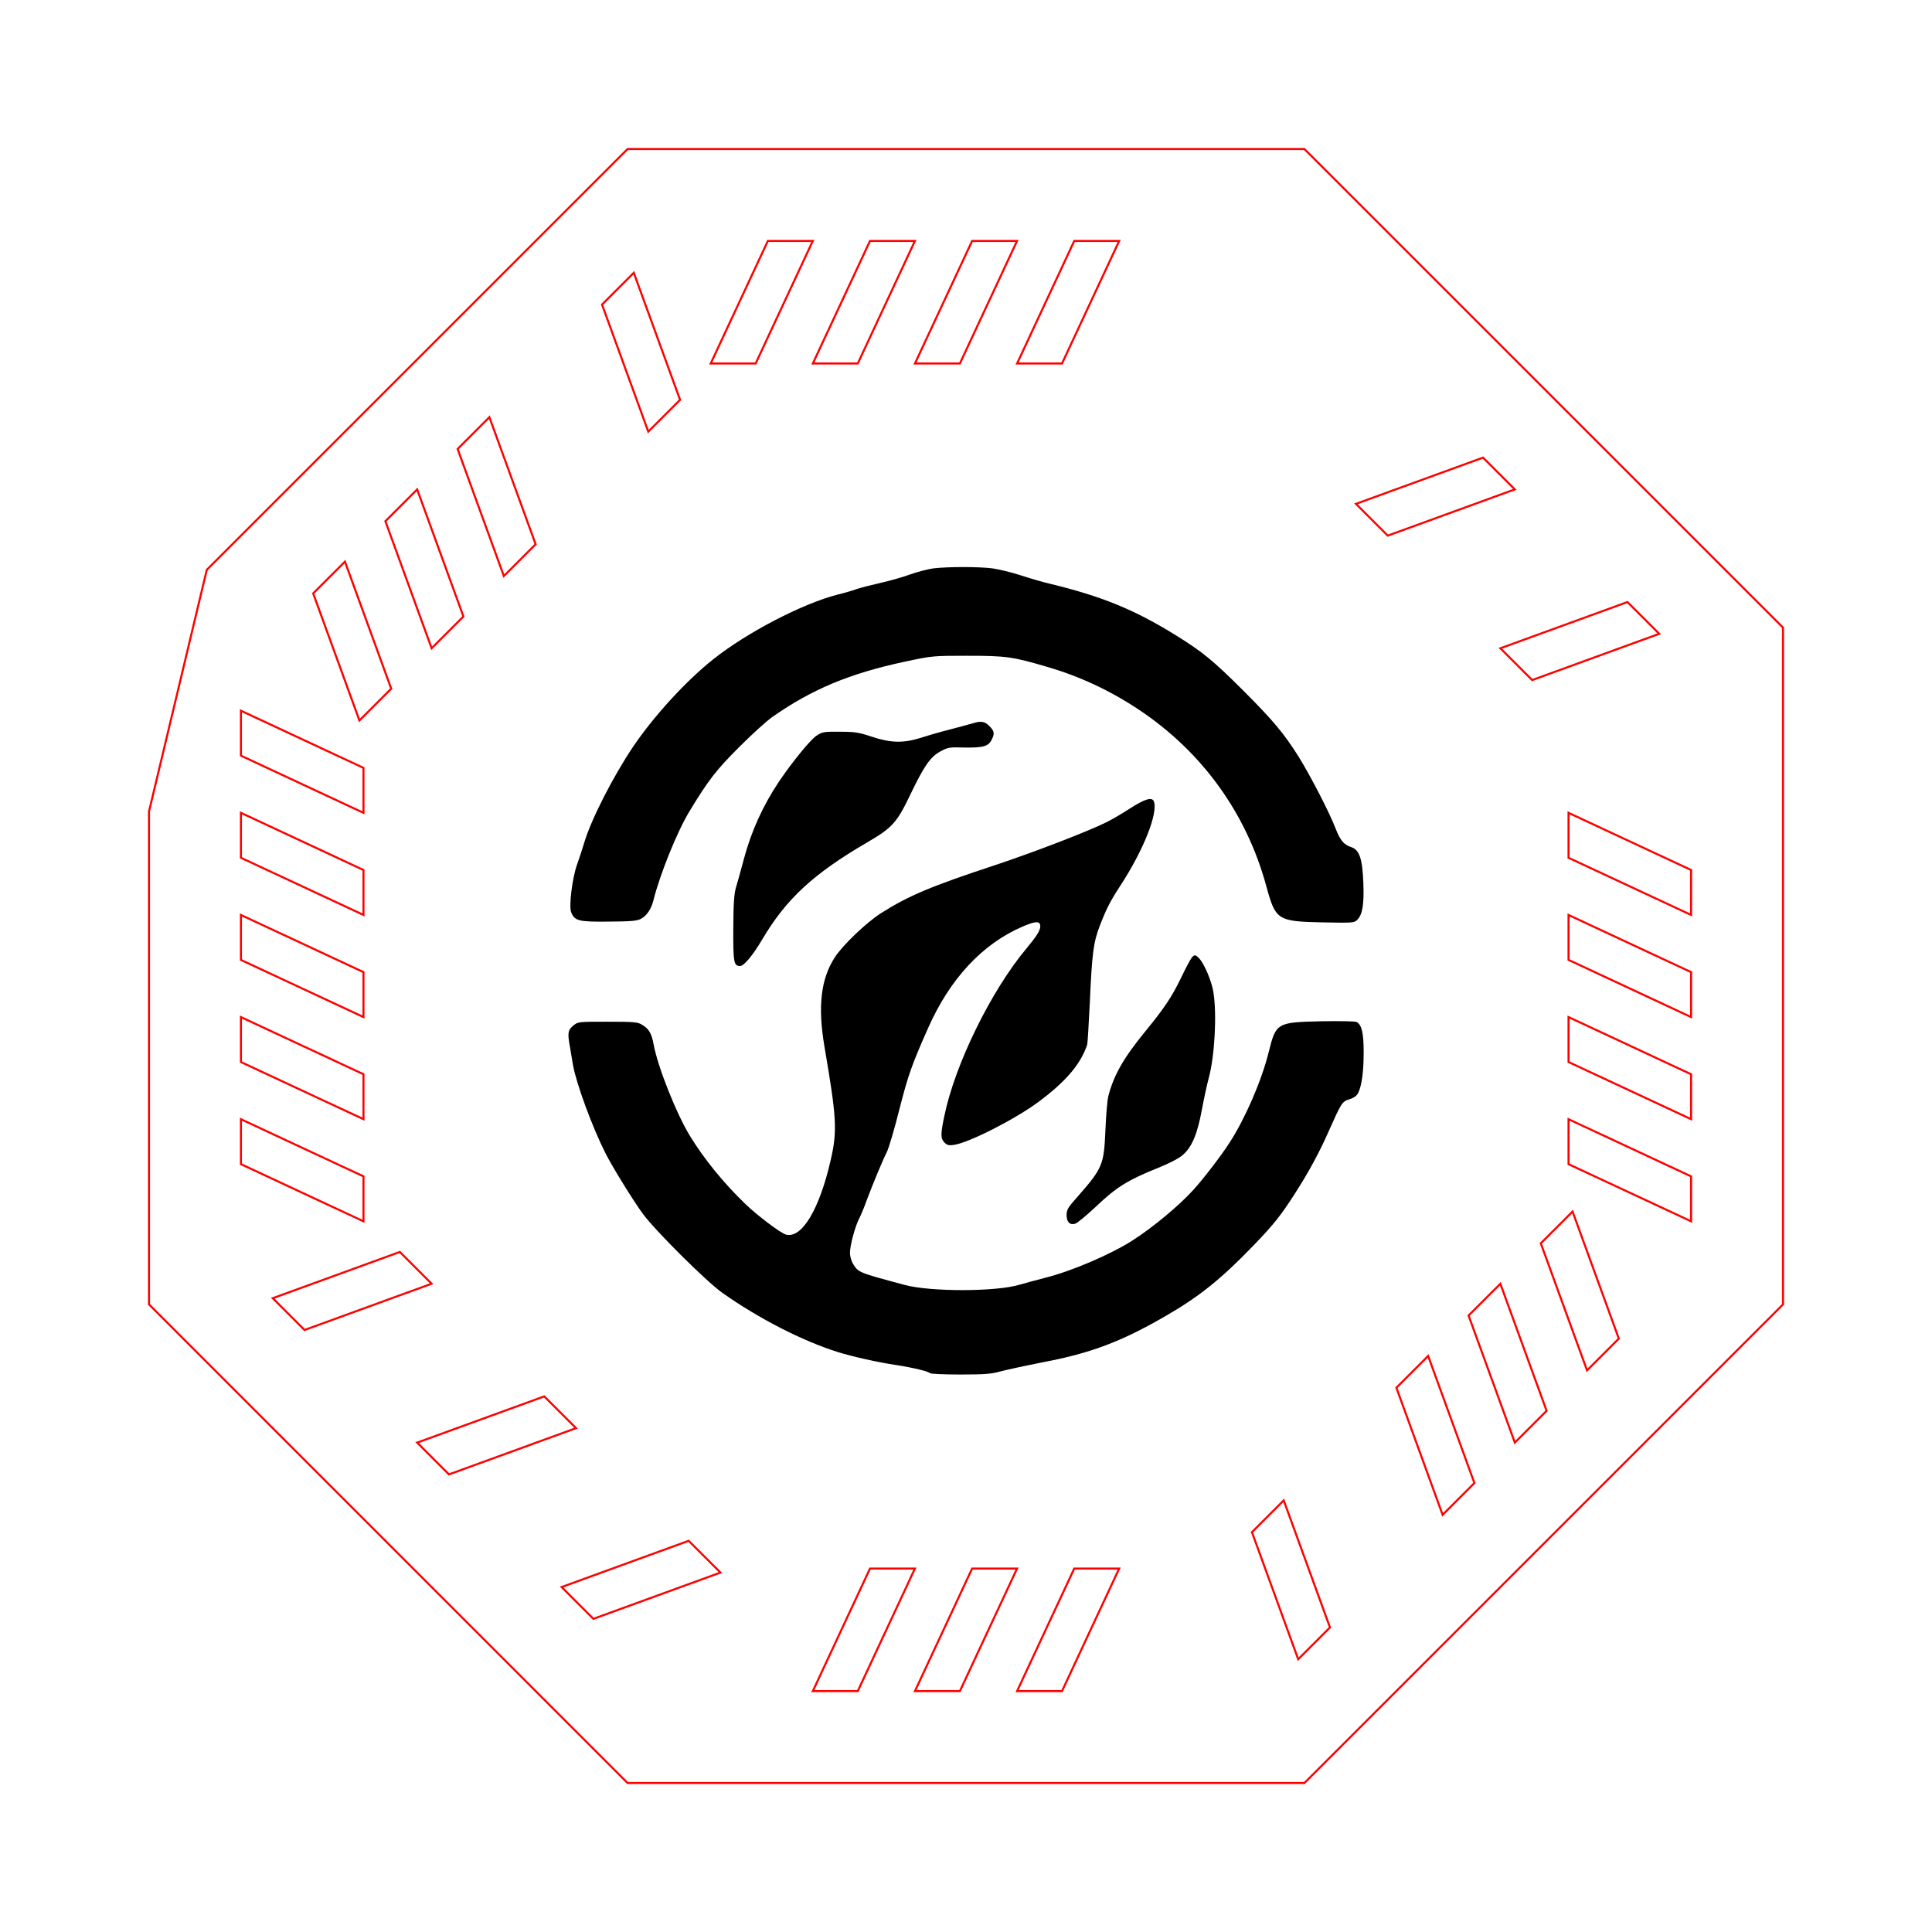
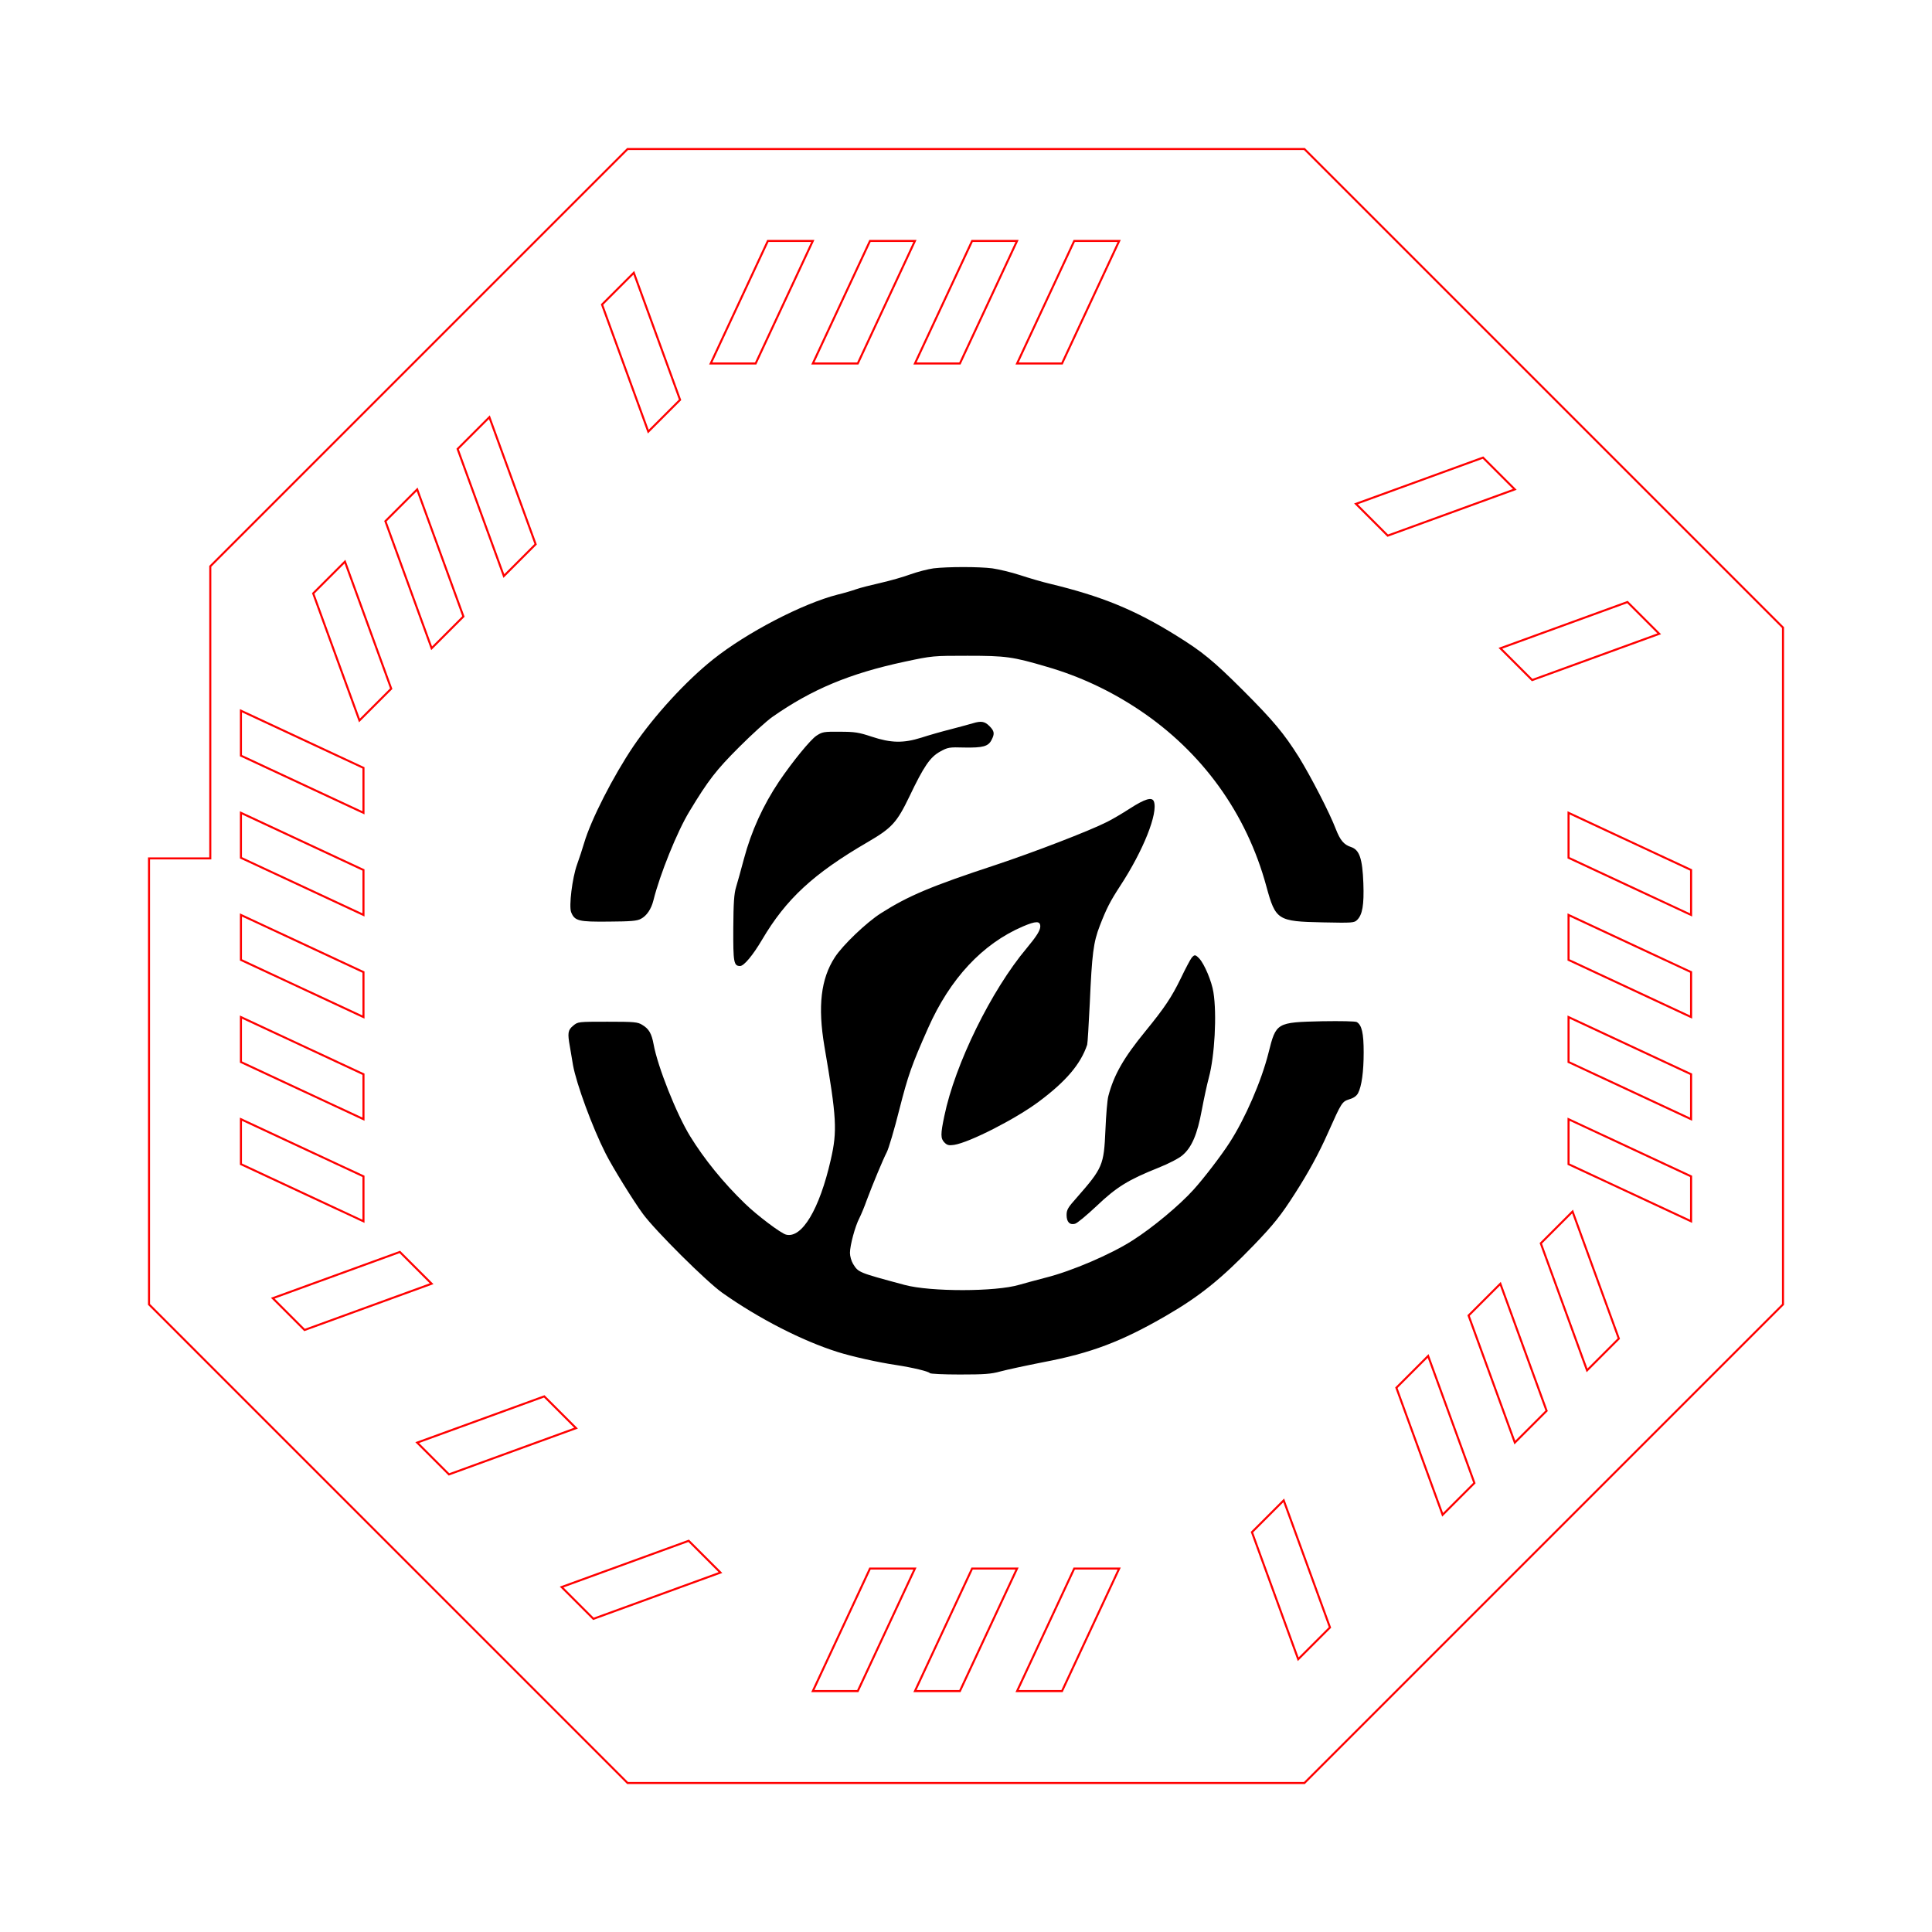
<svg xmlns="http://www.w3.org/2000/svg" width="94.591mm" height="94.591mm" viewBox="0 0 94.591 94.591">
  <style>
  .cut { fill: none; stroke: #ff0000; stroke-width: 0.1; }
  .mark { fill: none; stroke: #0000ff; stroke-width: 0.1; }
</style>
  <g id="G-vegetation">
-     <polygon points="30.727,7.296 63.864,7.296 87.296,30.727 87.296,63.864 63.864,87.296 30.727,87.296 7.296,63.864 7.296,39.727 10.124,27.899" class="cut" />
+     <polygon points="30.727,7.296 63.864,7.296 87.296,30.727 87.296,63.864 63.864,87.296 30.727,87.296 7.296,63.864 7.296,42.027 10.296,42.027 10.296,27.727" class="cut" />
    <polygon points="34.797,17.796 36.997,17.796 39.795,11.796 37.595,11.796" class="cut" />
    <polygon points="39.797,17.796 41.997,17.796 44.795,11.796 42.595,11.796" class="cut" />
    <polygon points="44.797,17.796 46.997,17.796 49.795,11.796 47.595,11.796" class="cut" />
    <polygon points="49.797,17.796 51.997,17.796 54.795,11.796 52.595,11.796" class="cut" />
    <polygon points="66.388,24.669 67.944,26.225 74.165,23.960 72.609,22.405" class="cut" />
    <polygon points="73.459,31.740 75.015,33.296 81.236,31.031 79.680,29.476" class="cut" />
    <polygon points="76.796,39.797 76.796,41.997 82.796,44.795 82.796,42.595" class="cut" />
    <polygon points="76.796,44.797 76.796,46.997 82.796,49.795 82.796,47.595" class="cut" />
    <polygon points="76.796,49.797 76.796,51.997 82.796,54.795 82.796,52.595" class="cut" />
    <polygon points="76.796,54.797 76.796,56.997 82.796,59.795 82.796,57.595" class="cut" />
    <polygon points="76.993,59.317 75.438,60.873 77.702,67.094 79.258,65.538" class="cut" />
    <polygon points="73.458,62.853 71.902,64.408 74.167,70.629 75.722,69.074" class="cut" />
    <polygon points="69.922,66.388 68.367,67.944 70.631,74.165 72.187,72.609" class="cut" />
    <polygon points="62.851,73.459 61.296,75.015 63.560,81.236 65.116,79.680" class="cut" />
    <polygon points="54.795,76.796 52.595,76.796 49.797,82.796 51.997,82.796" class="cut" />
    <polygon points="49.795,76.796 47.595,76.796 44.797,82.796 46.997,82.796" class="cut" />
    <polygon points="44.795,76.796 42.595,76.796 39.797,82.796 41.997,82.796" class="cut" />
    <polygon points="35.274,76.993 33.718,75.438 27.497,77.702 29.053,79.258" class="cut" />
    <polygon points="28.203,69.922 26.647,68.367 20.426,70.631 21.982,72.187" class="cut" />
    <polygon points="21.132,62.851 19.576,61.296 13.355,63.560 14.911,65.116" class="cut" />
    <polygon points="17.796,59.795 17.796,57.595 11.796,54.797 11.796,56.997" class="cut" />
    <polygon points="17.796,54.795 17.796,52.595 11.796,49.797 11.796,51.997" class="cut" />
    <polygon points="17.796,49.795 17.796,47.595 11.796,44.797 11.796,46.997" class="cut" />
    <polygon points="17.796,44.795 17.796,42.595 11.796,39.797 11.796,41.997" class="cut" />
    <polygon points="17.796,39.795 17.796,37.595 11.796,34.797 11.796,36.997" class="cut" />
    <polygon points="17.598,35.274 19.154,33.718 16.889,27.497 15.334,29.053" class="cut" />
    <polygon points="21.133,31.739 22.689,30.183 20.425,23.962 18.869,25.518" class="cut" />
    <polygon points="24.669,28.203 26.225,26.647 23.960,20.426 22.405,21.982" class="cut" />
    <polygon points="31.740,21.132 33.296,19.576 31.031,13.355 29.476,14.911" class="cut" />
    <svg x="27.296" y="27.296" width="40.000" height="40.000" viewBox="0 0 528 528">
      <g transform="translate(0,528) scale(0.1,-0.1)" fill="#000000" stroke="none">
        <path d="M2430 5210 c-36 -5 -102 -22 -147 -38 -46 -17 -133 -42 -195 -56 -62 -14 -133 -32 -158 -41 -25 -9 -79 -25 -121 -35 -226 -58 -586 -245 -803 -418 -176 -140 -381 -364 -515 -561 -131 -194 -275 -476 -319 -626 -11 -38 -32 -101 -46 -140 -31 -87 -53 -268 -38 -307 23 -57 48 -63 243 -61 142 1 183 4 208 18 37 19 67 63 81 120 41 165 153 444 233 575 122 202 173 267 321 415 83 83 180 171 215 195 254 178 500 281 856 357 178 38 182 38 405 38 247 0 292 -6 512 -71 211 -61 410 -154 596 -278 408 -272 695 -669 823 -1141 60 -219 72 -227 365 -233 193 -4 203 -3 222 16 34 34 45 96 40 237 -6 159 -25 216 -80 234 -46 15 -70 44 -98 116 -41 107 -160 337 -238 464 -97 154 -164 235 -366 437 -188 187 -257 244 -426 349 -270 168 -484 255 -820 336 -47 11 -132 36 -190 55 -58 19 -139 38 -180 44 -87 11 -286 11 -380 0z M2685 4209 c-16 -5 -79 -22 -140 -38 -60 -15 -147 -40 -193 -55 -117 -37 -197 -35 -321 6 -84 28 -110 32 -207 32 -104 1 -113 -1 -151 -26 -39 -26 -155 -168 -241 -295 -103 -154 -179 -319 -228 -503 -18 -69 -41 -150 -50 -180 -13 -43 -17 -102 -18 -266 -1 -221 3 -244 44 -244 25 0 83 70 142 170 155 263 332 427 683 631 156 91 188 126 269 294 94 197 134 255 199 291 49 27 58 29 157 26 119 -2 154 7 175 49 21 40 19 57 -14 90 -30 30 -53 34 -106 18z M3701 3659 c-51 -33 -119 -73 -150 -88 -114 -58 -473 -196 -720 -278 -419 -138 -565 -200 -741 -312 -93 -59 -247 -206 -298 -285 -90 -139 -111 -316 -67 -576 79 -461 84 -545 41 -732 -73 -321 -187 -510 -289 -484 -33 8 -188 125 -265 200 -140 135 -264 288 -355 436 -88 143 -210 450 -236 594 -13 70 -30 100 -74 126 -29 18 -51 20 -224 20 -191 0 -191 0 -222 -26 -34 -28 -37 -47 -21 -135 5 -30 14 -83 20 -119 22 -122 125 -402 210 -570 44 -88 182 -311 242 -392 80 -109 411 -438 513 -510 235 -166 515 -310 747 -383 89 -28 261 -67 378 -84 104 -16 209 -41 216 -52 3 -5 90 -9 194 -9 159 0 202 3 263 20 41 11 166 38 278 60 306 58 504 133 789 298 218 126 358 238 571 459 128 133 175 192 265 333 85 132 154 258 213 391 89 200 91 202 139 218 28 8 47 22 56 40 23 44 36 138 36 263 0 124 -12 177 -45 196 -11 5 -100 7 -224 5 -295 -7 -297 -8 -346 -204 -46 -183 -151 -425 -252 -581 -54 -84 -166 -230 -232 -303 -92 -102 -265 -246 -394 -328 -140 -90 -394 -199 -562 -241 -55 -14 -131 -35 -170 -46 -154 -46 -575 -46 -742 -1 -301 81 -298 80 -333 136 -11 18 -20 50 -20 71 0 48 33 172 61 225 11 22 33 74 48 117 39 104 103 258 129 309 12 23 49 147 81 275 57 223 79 286 186 527 142 320 351 544 611 656 86 37 114 37 114 1 0 -26 -24 -64 -88 -141 -228 -271 -463 -749 -532 -1084 -25 -118 -25 -146 1 -172 17 -17 28 -20 62 -15 101 16 398 168 547 279 176 131 271 243 313 368 3 9 10 130 17 270 14 317 23 392 65 500 43 111 66 156 131 256 149 227 247 472 218 547 -12 30 -58 16 -153 -45z M4098 2693 c-8 -10 -40 -70 -70 -133 -59 -121 -104 -189 -229 -342 -140 -171 -203 -281 -239 -418 -7 -25 -15 -124 -19 -220 -10 -228 -17 -245 -188 -440 -54 -60 -63 -76 -63 -109 0 -45 20 -66 54 -57 14 3 76 55 140 115 128 122 204 169 399 247 68 27 133 61 156 81 60 51 96 135 125 293 14 74 34 167 45 207 38 140 53 410 30 553 -11 71 -58 182 -91 218 -26 27 -31 27 -50 5z" />
      </g>
    </svg>
  </g>
</svg>
